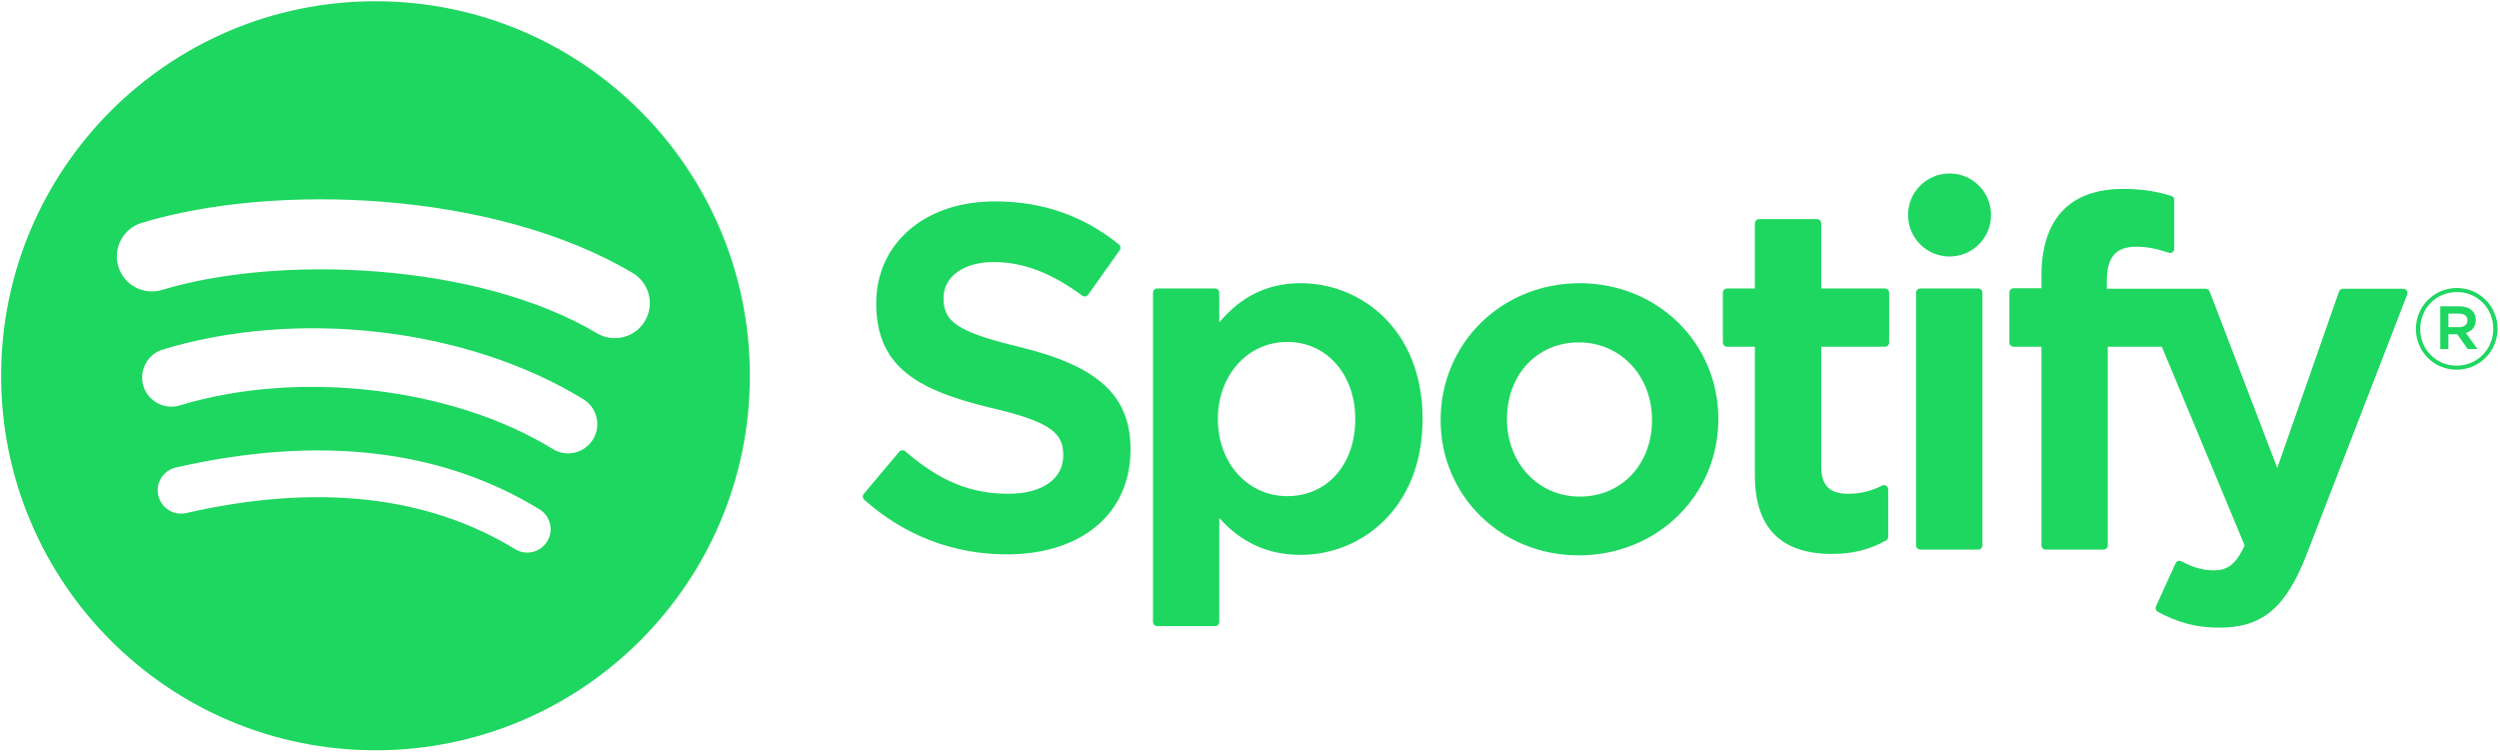
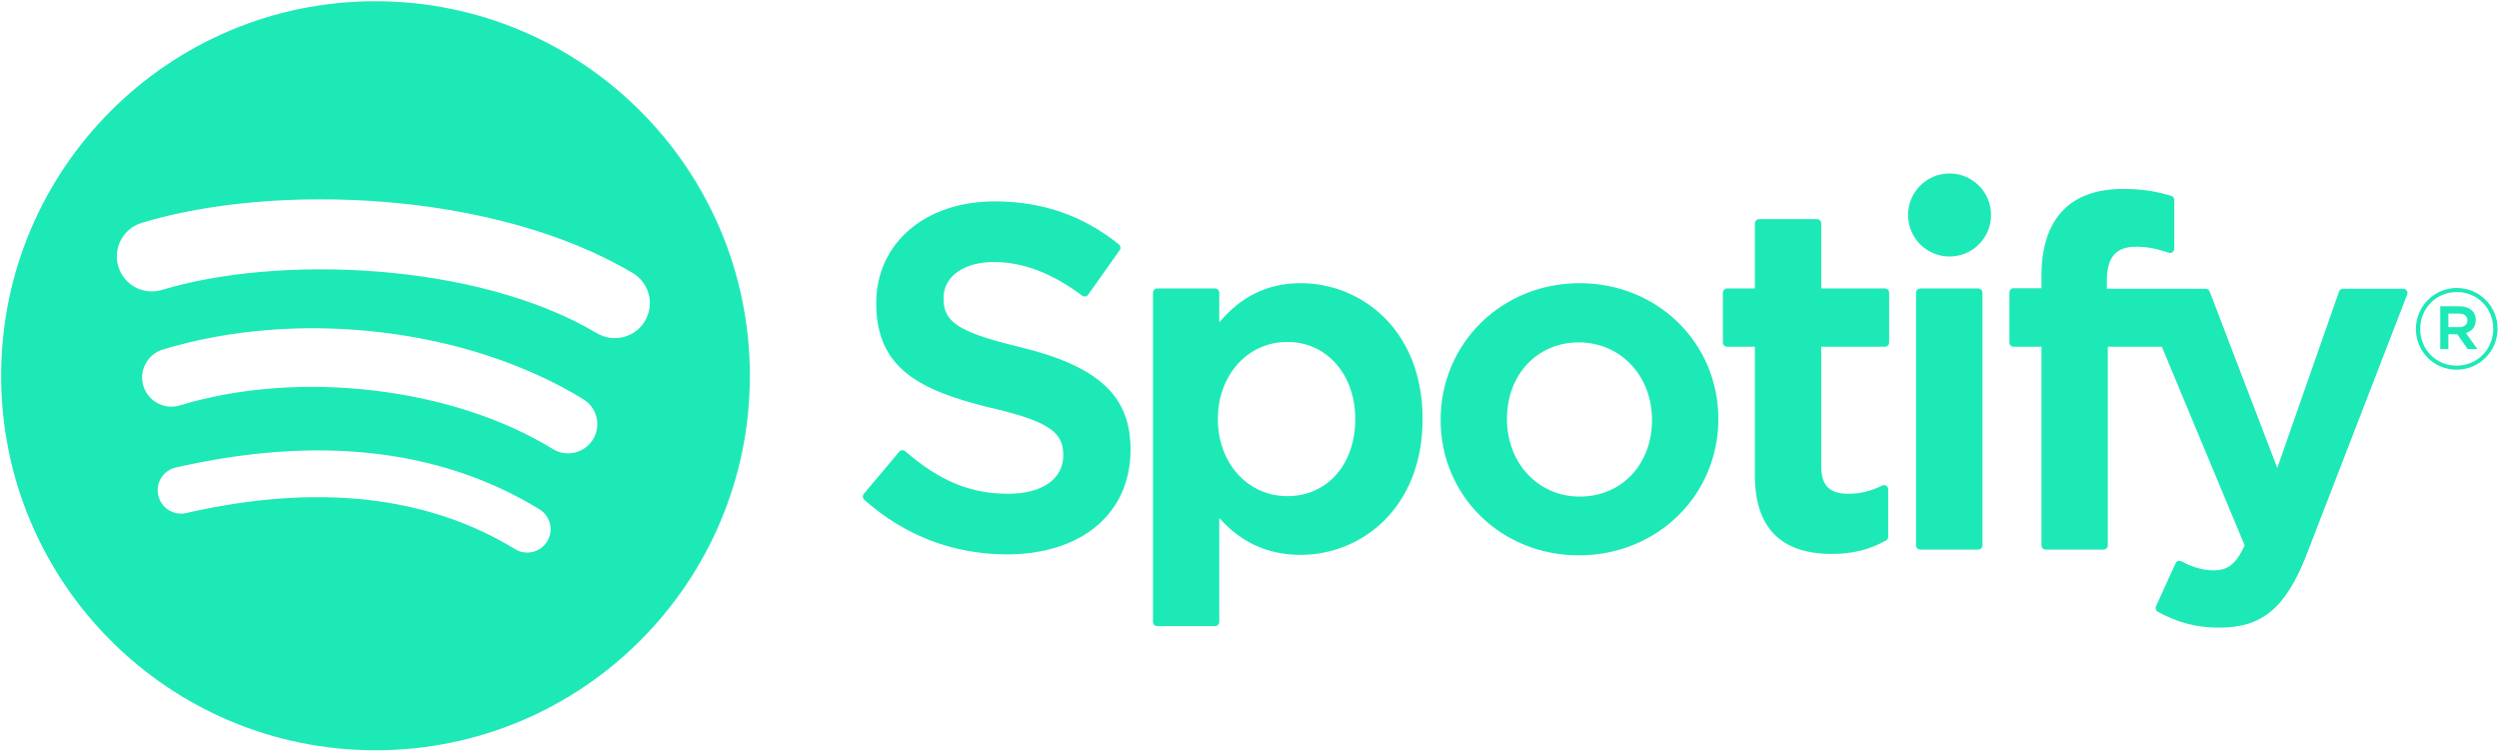
- <svg xmlns="http://www.w3.org/2000/svg" height="168px" width="559px" version="1.1" viewBox="0 0 559 168">
-   <path fill="#1ED760" d="m83.996 0.277c-46.249 0-83.743 37.493-83.743 83.742 0 46.251 37.494 83.741 83.743 83.741 46.254 0 83.744-37.49 83.744-83.741 0-46.246-37.49-83.738-83.745-83.738l0.001-0.004zm38.404 120.78c-1.5 2.46-4.72 3.24-7.18 1.73-19.662-12.01-44.414-14.73-73.564-8.07-2.809 0.64-5.609-1.12-6.249-3.93-0.643-2.81 1.11-5.61 3.926-6.25 31.9-7.288 59.263-4.15 81.337 9.34 2.46 1.51 3.24 4.72 1.73 7.18zm10.25-22.802c-1.89 3.072-5.91 4.042-8.98 2.152-22.51-13.836-56.823-17.843-83.448-9.761-3.453 1.043-7.1-0.903-8.148-4.35-1.04-3.453 0.907-7.093 4.354-8.143 30.413-9.228 68.222-4.758 94.072 11.127 3.07 1.89 4.04 5.91 2.15 8.976v-0.001zm0.88-23.744c-26.99-16.031-71.52-17.505-97.289-9.684-4.138 1.255-8.514-1.081-9.768-5.219-1.254-4.14 1.08-8.513 5.221-9.771 29.581-8.98 78.756-7.245 109.83 11.202 3.73 2.209 4.95 7.016 2.74 10.733-2.2 3.722-7.02 4.949-10.73 2.739zm94.56 3.072c-14.46-3.448-17.03-5.868-17.03-10.953 0-4.804 4.52-8.037 11.25-8.037 6.52 0 12.98 2.455 19.76 7.509 0.2 0.153 0.46 0.214 0.71 0.174 0.26-0.038 0.48-0.177 0.63-0.386l7.06-9.952c0.29-0.41 0.21-0.975-0.18-1.288-8.07-6.473-17.15-9.62-27.77-9.62-15.61 0-26.52 9.369-26.52 22.774 0 14.375 9.41 19.465 25.67 23.394 13.83 3.187 16.17 5.857 16.17 10.629 0 5.29-4.72 8.58-12.32 8.58-8.44 0-15.33-2.85-23.03-9.51-0.19-0.17-0.45-0.24-0.69-0.23-0.26 0.02-0.49 0.14-0.65 0.33l-7.92 9.42c-0.33 0.4-0.29 0.98 0.09 1.32 8.96 8 19.98 12.22 31.88 12.22 16.82 0 27.69-9.19 27.69-23.42 0.03-12.007-7.16-18.657-24.77-22.941l-0.03-0.013zm62.86-14.26c-7.29 0-13.27 2.872-18.21 8.757v-6.624c0-0.523-0.42-0.949-0.94-0.949h-12.95c-0.52 0-0.94 0.426-0.94 0.949v73.601c0 0.52 0.42 0.95 0.94 0.95h12.95c0.52 0 0.94-0.43 0.94-0.95v-23.23c4.94 5.53 10.92 8.24 18.21 8.24 13.55 0 27.27-10.43 27.27-30.369 0.02-19.943-13.7-30.376-27.26-30.376l-0.01 0.001zm12.21 30.375c0 10.149-6.25 17.239-15.21 17.239-8.85 0-15.53-7.41-15.53-17.239 0-9.83 6.68-17.238 15.53-17.238 8.81-0.001 15.21 7.247 15.21 17.237v0.001zm50.21-30.375c-17.45 0-31.12 13.436-31.12 30.592 0 16.972 13.58 30.262 30.91 30.262 17.51 0 31.22-13.39 31.22-30.479 0-17.031-13.62-30.373-31.01-30.373v-0.002zm0 47.714c-9.28 0-16.28-7.46-16.28-17.344 0-9.929 6.76-17.134 16.07-17.134 9.34 0 16.38 7.457 16.38 17.351 0 9.927-6.8 17.127-16.17 17.127zm68.27-46.53h-14.25v-14.566c0-0.522-0.42-0.948-0.94-0.948h-12.95c-0.52 0-0.95 0.426-0.95 0.948v14.566h-6.22c-0.52 0-0.94 0.426-0.94 0.949v11.127c0 0.522 0.42 0.949 0.94 0.949h6.22v28.795c0 11.63 5.79 17.53 17.22 17.53 4.64 0 8.49-0.96 12.12-3.02 0.3-0.16 0.48-0.48 0.48-0.82v-10.6c0-0.32-0.17-0.63-0.45-0.8-0.28-0.18-0.63-0.19-0.92-0.04-2.49 1.25-4.9 1.83-7.6 1.83-4.15 0-6.01-1.89-6.01-6.11v-26.76h14.25c0.52 0 0.94-0.426 0.94-0.949v-11.126c0.02-0.523-0.4-0.949-0.93-0.949l-0.01-0.006zm49.64 0.057v-1.789c0-5.263 2.02-7.61 6.54-7.61 2.7 0 4.87 0.536 7.3 1.346 0.3 0.094 0.61 0.047 0.85-0.132 0.25-0.179 0.39-0.466 0.39-0.77v-10.91c0-0.417-0.26-0.786-0.67-0.909-2.56-0.763-5.84-1.546-10.76-1.546-11.95 0-18.28 6.734-18.28 19.467v2.74h-6.22c-0.52 0-0.95 0.426-0.95 0.948v11.184c0 0.522 0.43 0.949 0.95 0.949h6.22v44.405c0 0.53 0.43 0.95 0.95 0.95h12.94c0.53 0 0.95-0.42 0.95-0.95v-44.402h12.09l18.52 44.402c-2.1 4.66-4.17 5.59-6.99 5.59-2.28 0-4.69-0.68-7.14-2.03-0.23-0.12-0.51-0.14-0.75-0.07-0.25 0.09-0.46 0.27-0.56 0.51l-4.39 9.63c-0.21 0.46-0.03 0.99 0.41 1.23 4.58 2.48 8.71 3.54 13.82 3.54 9.56 0 14.85-4.46 19.5-16.44l22.46-58.037c0.12-0.292 0.08-0.622-0.1-0.881-0.17-0.257-0.46-0.412-0.77-0.412h-13.48c-0.41 0-0.77 0.257-0.9 0.636l-13.81 39.434-15.12-39.46c-0.14-0.367-0.49-0.61-0.88-0.61h-22.12v-0.003zm-28.78-0.057h-12.95c-0.52 0-0.95 0.426-0.95 0.949v56.481c0 0.53 0.43 0.95 0.95 0.95h12.95c0.52 0 0.95-0.42 0.95-0.95v-56.477c0-0.523-0.42-0.949-0.95-0.949v-0.004zm-6.4-25.719c-5.13 0-9.29 4.152-9.29 9.281 0 5.132 4.16 9.289 9.29 9.289s9.28-4.157 9.28-9.289c0-5.128-4.16-9.281-9.28-9.281zm113.42 43.88c-5.12 0-9.11-4.115-9.11-9.112s4.04-9.159 9.16-9.159 9.11 4.114 9.11 9.107c0 4.997-4.04 9.164-9.16 9.164zm0.05-17.365c-4.67 0-8.2 3.71-8.2 8.253 0 4.541 3.51 8.201 8.15 8.201 4.67 0 8.2-3.707 8.2-8.253 0-4.541-3.51-8.201-8.15-8.201zm2.02 9.138l2.58 3.608h-2.18l-2.32-3.31h-1.99v3.31h-1.82v-9.564h4.26c2.23 0 3.69 1.137 3.69 3.051 0.01 1.568-0.9 2.526-2.21 2.905h-0.01zm-1.54-4.315h-2.37v3.025h2.37c1.18 0 1.89-0.579 1.89-1.514 0-0.984-0.71-1.511-1.89-1.511z" />
+ <svg xmlns="http://www.w3.org/2000/svg" height="168px" width="559px" version="1.1" viewBox="0 0 559 168" id="svg13141">
+   <defs id="defs13145" />
+   <path fill="#1ED760" d="m83.996 0.277c-46.249 0-83.743 37.493-83.743 83.742 0 46.251 37.494 83.741 83.743 83.741 46.254 0 83.744-37.49 83.744-83.741 0-46.246-37.49-83.738-83.745-83.738l0.001-0.004zm38.404 120.78c-1.5 2.46-4.72 3.24-7.18 1.73-19.662-12.01-44.414-14.73-73.564-8.07-2.809 0.64-5.609-1.12-6.249-3.93-0.643-2.81 1.11-5.61 3.926-6.25 31.9-7.288 59.263-4.15 81.337 9.34 2.46 1.51 3.24 4.72 1.73 7.18zm10.25-22.802c-1.89 3.072-5.91 4.042-8.98 2.152-22.51-13.836-56.823-17.843-83.448-9.761-3.453 1.043-7.1-0.903-8.148-4.35-1.04-3.453 0.907-7.093 4.354-8.143 30.413-9.228 68.222-4.758 94.072 11.127 3.07 1.89 4.04 5.91 2.15 8.976v-0.001zm0.88-23.744c-26.99-16.031-71.52-17.505-97.289-9.684-4.138 1.255-8.514-1.081-9.768-5.219-1.254-4.14 1.08-8.513 5.221-9.771 29.581-8.98 78.756-7.245 109.83 11.202 3.73 2.209 4.95 7.016 2.74 10.733-2.2 3.722-7.02 4.949-10.73 2.739zm94.56 3.072c-14.46-3.448-17.03-5.868-17.03-10.953 0-4.804 4.52-8.037 11.25-8.037 6.52 0 12.98 2.455 19.76 7.509 0.2 0.153 0.46 0.214 0.71 0.174 0.26-0.038 0.48-0.177 0.63-0.386l7.06-9.952c0.29-0.41 0.21-0.975-0.18-1.288-8.07-6.473-17.15-9.62-27.77-9.62-15.61 0-26.52 9.369-26.52 22.774 0 14.375 9.41 19.465 25.67 23.394 13.83 3.187 16.17 5.857 16.17 10.629 0 5.29-4.72 8.58-12.32 8.58-8.44 0-15.33-2.85-23.03-9.51-0.19-0.17-0.45-0.24-0.69-0.23-0.26 0.02-0.49 0.14-0.65 0.33l-7.92 9.42c-0.33 0.4-0.29 0.98 0.09 1.32 8.96 8 19.98 12.22 31.88 12.22 16.82 0 27.69-9.19 27.69-23.42 0.03-12.007-7.16-18.657-24.77-22.941l-0.03-0.013zm62.86-14.26c-7.29 0-13.27 2.872-18.21 8.757v-6.624c0-0.523-0.42-0.949-0.94-0.949h-12.95c-0.52 0-0.94 0.426-0.94 0.949v73.601c0 0.52 0.42 0.95 0.94 0.95h12.95c0.52 0 0.94-0.43 0.94-0.95v-23.23c4.94 5.53 10.92 8.24 18.21 8.24 13.55 0 27.27-10.43 27.27-30.369 0.02-19.943-13.7-30.376-27.26-30.376l-0.01 0.001zm12.21 30.375c0 10.149-6.25 17.239-15.21 17.239-8.85 0-15.53-7.41-15.53-17.239 0-9.83 6.68-17.238 15.53-17.238 8.81-0.001 15.21 7.247 15.21 17.237v0.001zm50.21-30.375c-17.45 0-31.12 13.436-31.12 30.592 0 16.972 13.58 30.262 30.91 30.262 17.51 0 31.22-13.39 31.22-30.479 0-17.031-13.62-30.373-31.01-30.373v-0.002zm0 47.714c-9.28 0-16.28-7.46-16.28-17.344 0-9.929 6.76-17.134 16.07-17.134 9.34 0 16.38 7.457 16.38 17.351 0 9.927-6.8 17.127-16.17 17.127zm68.27-46.53h-14.25v-14.566c0-0.522-0.42-0.948-0.94-0.948h-12.95c-0.52 0-0.95 0.426-0.95 0.948v14.566h-6.22c-0.52 0-0.94 0.426-0.94 0.949v11.127c0 0.522 0.42 0.949 0.94 0.949h6.22v28.795c0 11.63 5.79 17.53 17.22 17.53 4.64 0 8.49-0.96 12.12-3.02 0.3-0.16 0.48-0.48 0.48-0.82v-10.6c0-0.32-0.17-0.63-0.45-0.8-0.28-0.18-0.63-0.19-0.92-0.04-2.49 1.25-4.9 1.83-7.6 1.83-4.15 0-6.01-1.89-6.01-6.11v-26.76h14.25c0.52 0 0.94-0.426 0.94-0.949v-11.126c0.02-0.523-0.4-0.949-0.93-0.949l-0.01-0.006zm49.64 0.057v-1.789c0-5.263 2.02-7.61 6.54-7.61 2.7 0 4.87 0.536 7.3 1.346 0.3 0.094 0.61 0.047 0.85-0.132 0.25-0.179 0.39-0.466 0.39-0.77v-10.91c0-0.417-0.26-0.786-0.67-0.909-2.56-0.763-5.84-1.546-10.76-1.546-11.95 0-18.28 6.734-18.28 19.467v2.74h-6.22c-0.52 0-0.95 0.426-0.95 0.948v11.184c0 0.522 0.43 0.949 0.95 0.949h6.22v44.405c0 0.53 0.43 0.95 0.95 0.95h12.94c0.53 0 0.95-0.42 0.95-0.95v-44.402h12.09l18.52 44.402c-2.1 4.66-4.17 5.59-6.99 5.59-2.28 0-4.69-0.68-7.14-2.03-0.23-0.12-0.51-0.14-0.75-0.07-0.25 0.09-0.46 0.27-0.56 0.51l-4.39 9.63c-0.21 0.46-0.03 0.99 0.41 1.23 4.58 2.48 8.71 3.54 13.82 3.54 9.56 0 14.85-4.46 19.5-16.44l22.46-58.037c0.12-0.292 0.08-0.622-0.1-0.881-0.17-0.257-0.46-0.412-0.77-0.412h-13.48c-0.41 0-0.77 0.257-0.9 0.636l-13.81 39.434-15.12-39.46c-0.14-0.367-0.49-0.61-0.88-0.61h-22.12v-0.003zm-28.78-0.057h-12.95c-0.52 0-0.95 0.426-0.95 0.949v56.481c0 0.53 0.43 0.95 0.95 0.95h12.95c0.52 0 0.95-0.42 0.95-0.95v-56.477c0-0.523-0.42-0.949-0.95-0.949v-0.004zm-6.4-25.719c-5.13 0-9.29 4.152-9.29 9.281 0 5.132 4.16 9.289 9.29 9.289s9.28-4.157 9.28-9.289c0-5.128-4.16-9.281-9.28-9.281zm113.42 43.88c-5.12 0-9.11-4.115-9.11-9.112s4.04-9.159 9.16-9.159 9.11 4.114 9.11 9.107c0 4.997-4.04 9.164-9.16 9.164zm0.05-17.365c-4.67 0-8.2 3.71-8.2 8.253 0 4.541 3.51 8.201 8.15 8.201 4.67 0 8.2-3.707 8.2-8.253 0-4.541-3.51-8.201-8.15-8.201zm2.02 9.138l2.58 3.608h-2.18l-2.32-3.31h-1.99v3.31h-1.82v-9.564h4.26c2.23 0 3.69 1.137 3.69 3.051 0.01 1.568-0.9 2.526-2.21 2.905h-0.01zm-1.54-4.315h-2.37v3.025h2.37c1.18 0 1.89-0.579 1.89-1.514 0-0.984-0.71-1.511-1.89-1.511z" id="path13139" style="fill:#1de9b6;fill-opacity:1" />
</svg>
